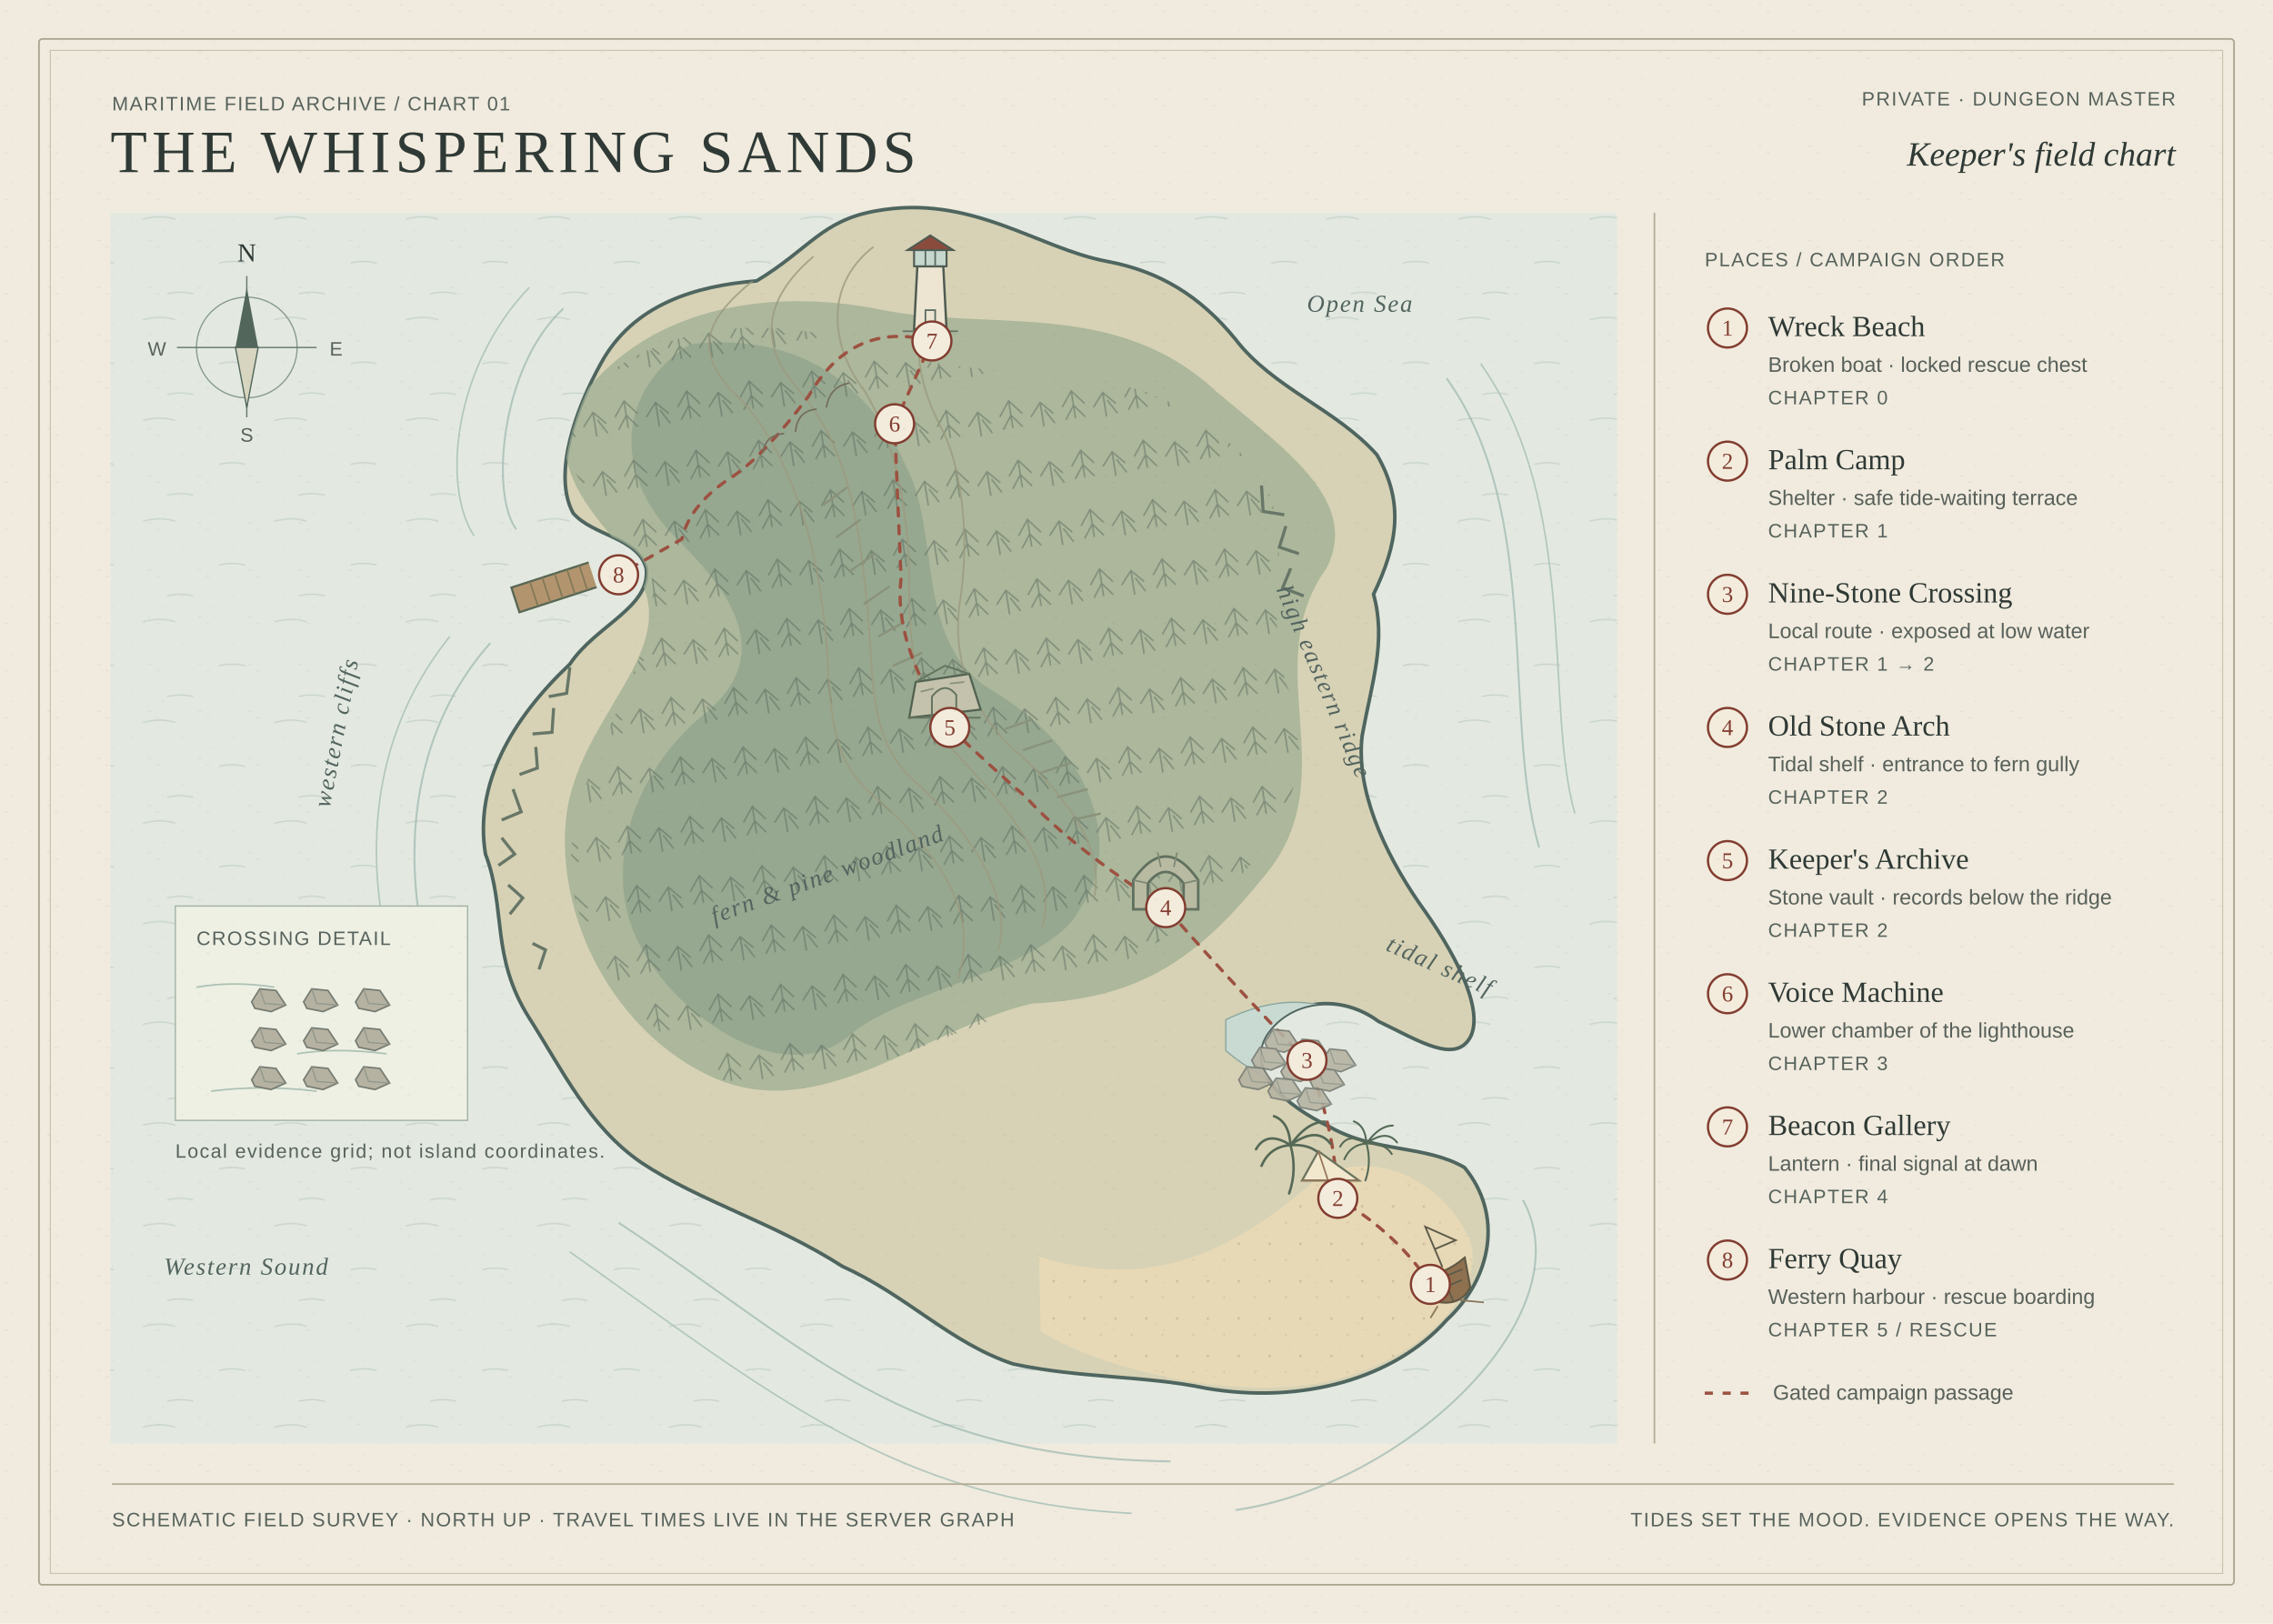
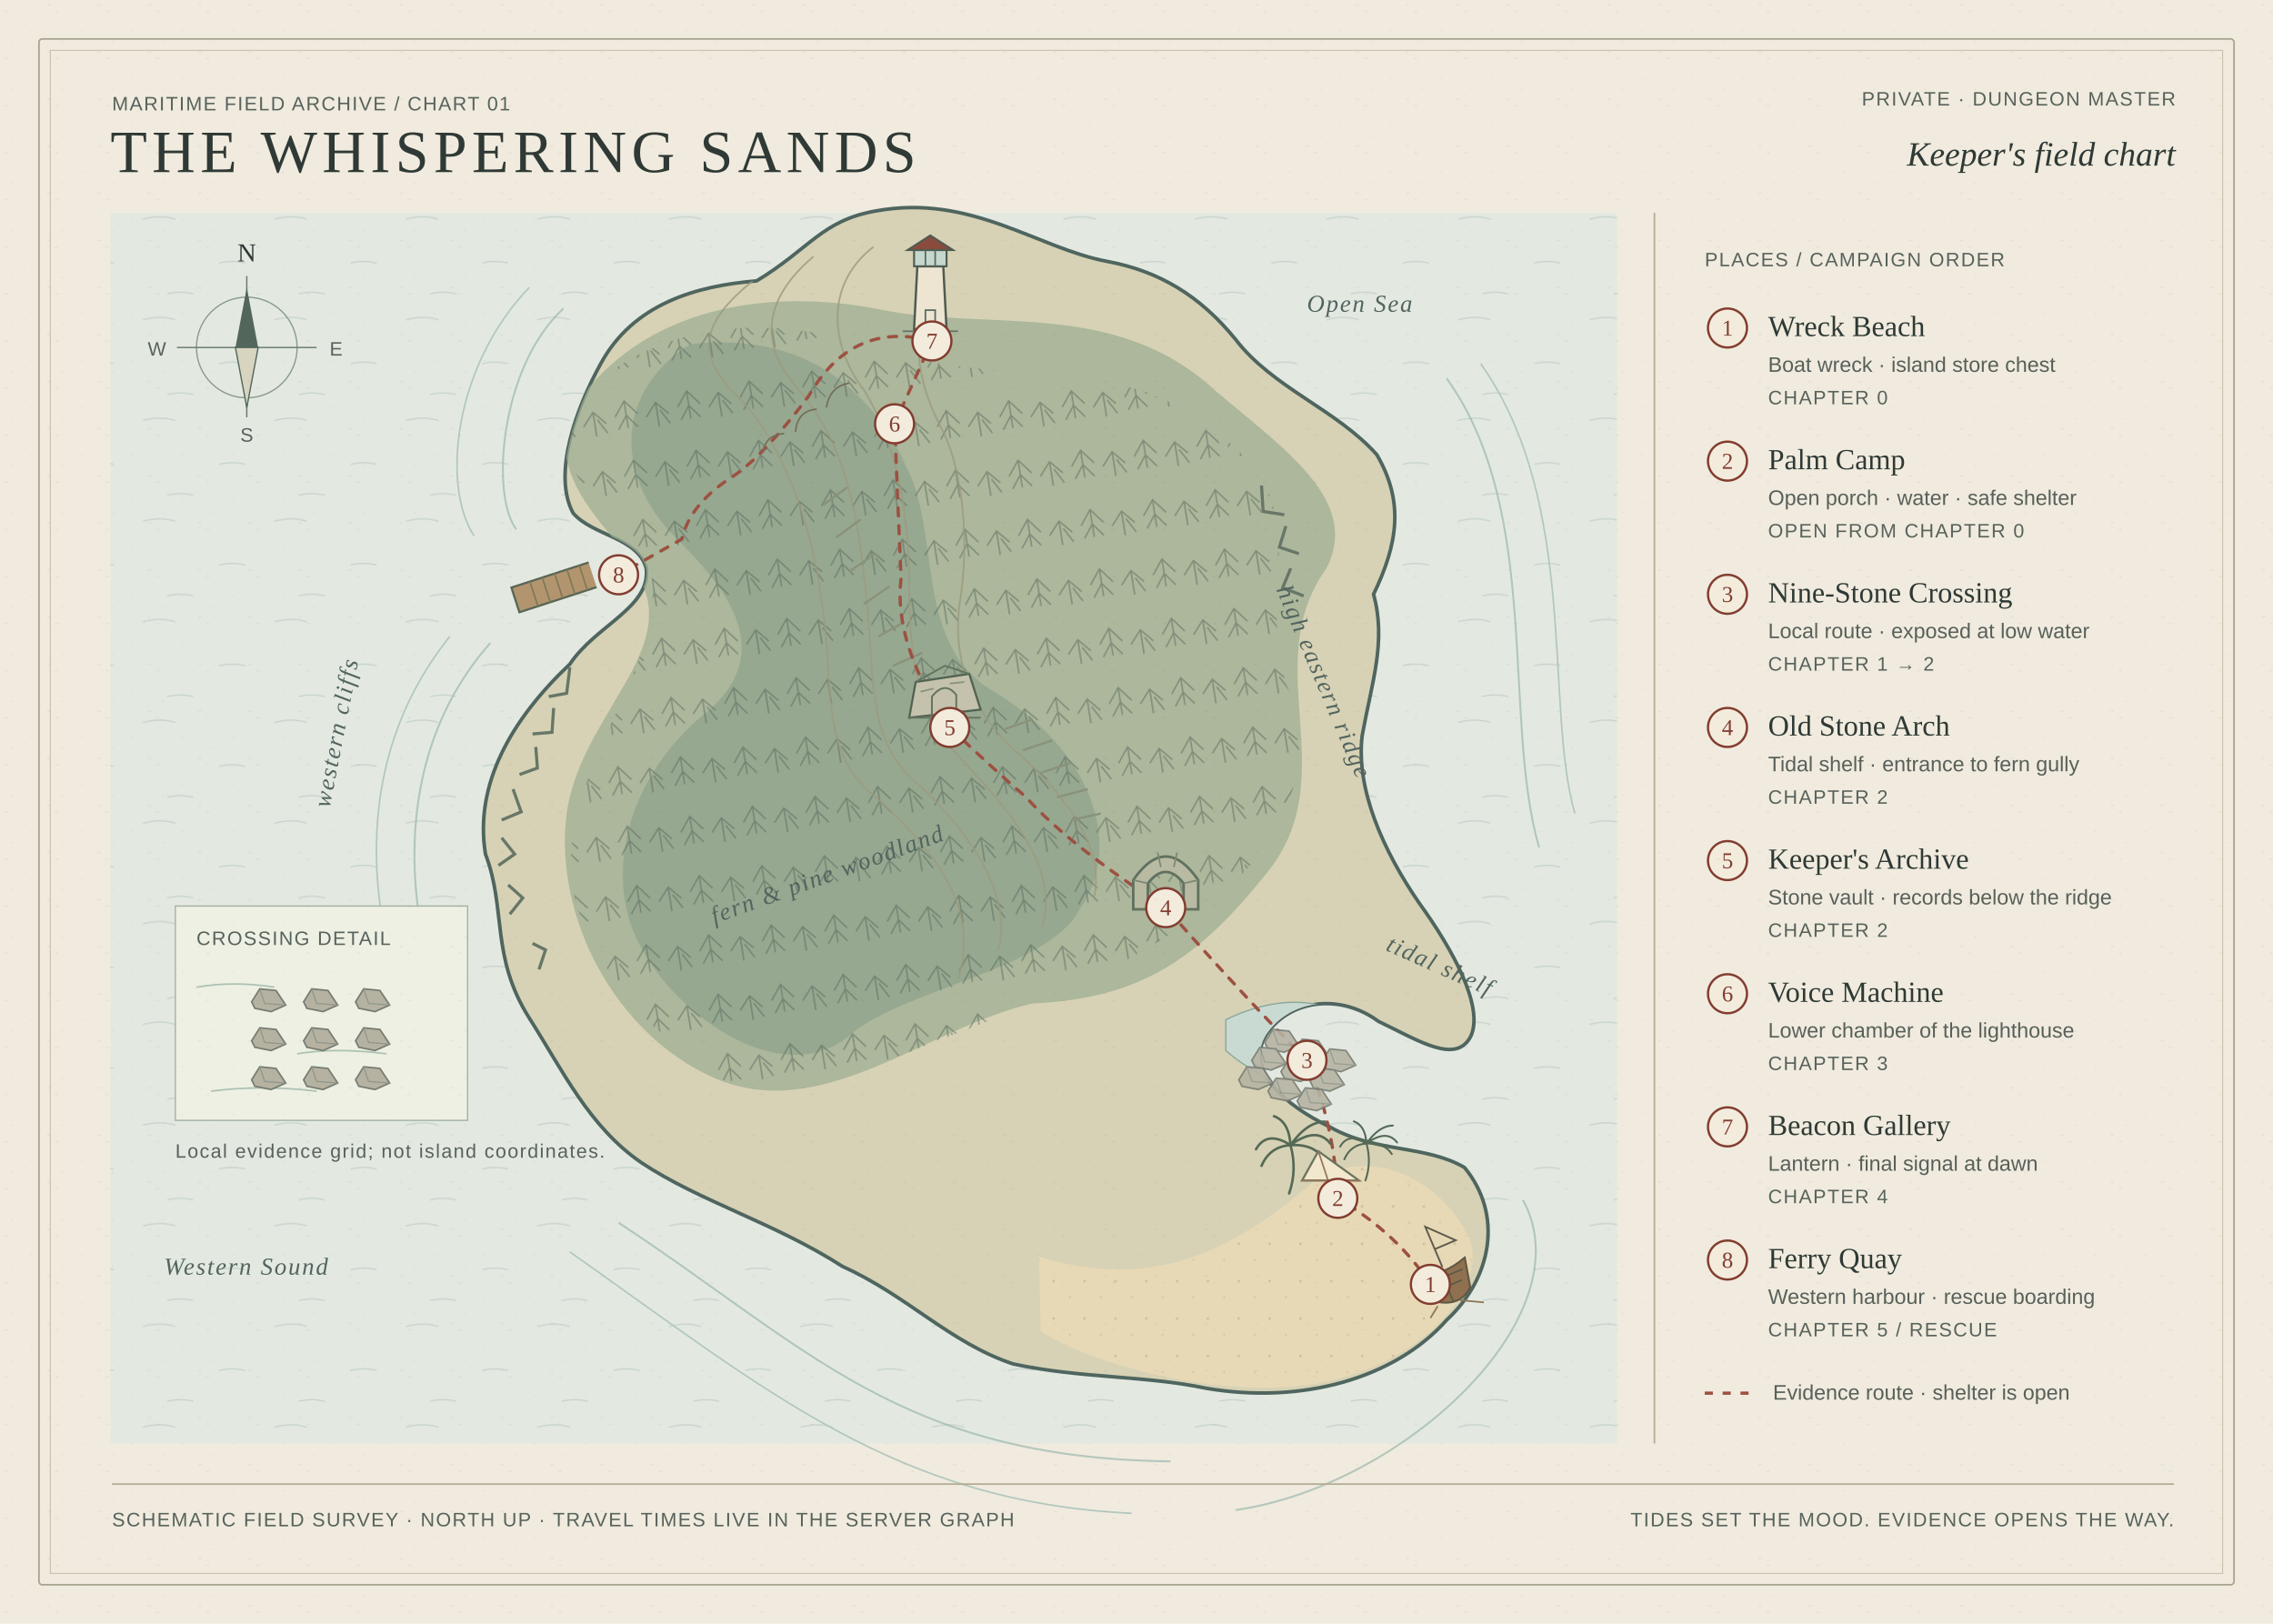
<svg xmlns="http://www.w3.org/2000/svg" width="1400" height="1000" viewBox="0 0 1400 1000" role="img" aria-labelledby="title desc">
  <defs>
    <pattern id="paper" width="31" height="29" patternUnits="userSpaceOnUse">
      <path d="M3 7h2m14 12h1m9-16h2M7 26h1" stroke="#786a53" stroke-width=".5" opacity=".12" />
    </pattern>
    <pattern id="sea-grain" width="81" height="62" patternUnits="userSpaceOnUse">
      <path d="M7 11q11-3 20 0m27 27q8-2 16 0M22 57q8-2 16 0" fill="none" stroke="#6d8988" stroke-width=".8" opacity=".22" />
    </pattern>
    <pattern id="forest" width="39" height="37" patternUnits="userSpaceOnUse" patternTransform="rotate(-9)">
      <path d="M9 27V12m-7 8 7-8 7 8m-5-3 5 9m13-1V8m-7 9 7-9 7 9m-13 8 6-8 6 8" fill="none" stroke="#526258" stroke-width=".9" opacity=".48" />
    </pattern>
    <pattern id="sand" width="19" height="23" patternUnits="userSpaceOnUse">
      <circle cx="3" cy="7" r=".8" fill="#a99775" opacity=".4" />
      <circle cx="13" cy="17" r=".65" fill="#a99775" opacity=".3" />
    </pattern>
    <path id="island" d="M539 130C506 136 499 153 466 173C429 176 390 187 370 224C355 251 340 292 353 316C365 330 393 331 398 350C401 374 367 385 351 409C315 443 292 483 299 526C312 560 302 589 326 627C347 660 363 694 395 716C431 740 477 753 519 780C559 798 585 827 624 840C666 849 705 847 743 855C802 865 859 849 891 813C919 787 926 748 902 719C878 705 847 710 819 694C792 681 766 659 780 637C795 615 826 612 849 629C874 641 897 656 906 638C914 620 895 585 874 556C852 524 835 486 839 453C845 420 854 395 846 366C861 335 865 309 848 280C823 252 784 239 761 209C739 182 714 167 682 161C639 153 598 119 539 130Z" />
    <clipPath id="land-clip">
      <use href="#island" />
    </clipPath>
    <g id="pine">
      <path d="M0 17V-15m-10 12 10-12 10 12m-15 0-7 10h24l-7-10m-16 10-7 10h36L8 7" fill="#809084" stroke="#42534a" stroke-width="1.1" />
    </g>
    <g id="palm">
      <path d="M0 20q6-17 1-35m0 0q-17-11-25 3m25-3q19-14 29-1M1-15q-1-17-12-21m12 21q12-17 25-17M1-15q-15 1-21 15m21-15q17-1 24 10" fill="none" stroke="#556956" stroke-width="1.8" stroke-linecap="round" />
    </g>
    <g id="rock">
      <path d="m-9 2 5-8 10 1 6 9-9 4-10-2Z" fill="#b6b2a2" stroke="#777c72" stroke-width="1" />
      <path d="m-4-6 3 9 13 1" fill="none" stroke="#90978a" stroke-width=".75" />
    </g>
    <g id="number">
      <circle r="12" fill="#f3ecdd" stroke="#823d30" stroke-width="1.4" />
    </g>
    <style>
      .serif{font-family:Georgia,'Times New Roman',serif;fill:#2f3935}
      .small{font-family:Arial,Helvetica,sans-serif;fill:#57625c;font-size:12px;letter-spacing:.8px}
      .label{font-family:Georgia,'Times New Roman',serif;fill:#53645f;font-size:15px;font-style:italic;letter-spacing:1px}
      .n{font-family:Georgia,'Times New Roman',serif;fill:#823d30;font-size:14px;text-anchor:middle;dominant-baseline:central}
      .legend{font-family:Georgia,'Times New Roman',serif;fill:#2f3935;font-size:18px}
      .note{font-family:Arial,Helvetica,sans-serif;fill:#58605a;font-size:13px}
    </style>
  </defs>
  <rect width="1400" height="1000" fill="#f0ebde" />
  <rect x="24" y="24" width="1352" height="952" rx="2" fill="none" stroke="#a7a38f" stroke-width="1" />
  <rect x="31" y="31" width="1338" height="938" fill="none" stroke="#c7beaa" stroke-width=".6" />
  <path d="M68 131H996V889H68Z" fill="#dfe8e1" opacity=".75" />
  <path d="M68 131H996V889H68Z" fill="url(#sea-grain)" />
  <text x="69" y="68" class="small" font-size="11">MARITIME FIELD ARCHIVE / CHART 01</text>
  <text x="68" y="106" class="serif" font-size="37" letter-spacing="3">THE WHISPERING SANDS</text>
  <text x="1340" y="65" class="small" text-anchor="end">PRIVATE · DUNGEON MASTER</text>
  <text x="1340" y="102" class="serif" text-anchor="end" font-size="21" font-style="italic">Keeper's field chart</text>
  <path d="M347 190C308 226 302 305 318 326M302 396C239 467 247 570 283 645M381 753C498 830 555 898 721 900M891 233C950 315 925 443 948 522M938 739C977 810 865 915 761 930" fill="none" stroke="#9ab5ad" stroke-width="1.2" opacity=".68" />
  <path d="M326 177C279 226 272 300 292 330M277 392C209 477 229 584 264 653M351 771C473 857 552 925 697 932M912 224C973 310 951 435 970 501" fill="none" stroke="#b3c7be" stroke-width="1" />
  <use href="#island" fill="#d7d2b5" stroke="#4f655f" stroke-width="2.2" />
  <g clip-path="url(#land-clip)">
    <path d="M348 259C397 178 492 180 544 191C611 204 688 184 749 241C793 278 838 309 817 350C774 410 829 478 780 538C739 589 704 615 636 618C570 633 505 694 438 663C379 636 341 565 349 501C357 445 410 407 398 366C387 329 342 310 348 259Z" fill="#9eae93" opacity=".75" />
    <path d="M425 212C494 204 536 239 557 285C581 328 561 398 614 427C678 467 690 525 665 560C646 597 557 609 524 637C484 672 418 628 394 582C370 536 389 475 436 438C475 404 454 368 416 331C379 294 378 242 425 212Z" fill="#7f9682" opacity=".46" />
    <path d="M351 251C408 189 488 195 550 218C635 240 700 214 765 280C807 322 774 372 793 423C820 489 768 550 703 586C647 619 567 641 514 669C463 702 379 625 357 563C332 492 403 423 402 365C403 315 332 306 351 251Z" fill="url(#forest)" />
    <path d="M470 168C429 199 427 219 458 248C483 276 500 323 506 370C514 416 504 462 537 489C572 520 605 557 590 603M501 158C468 186 469 214 491 239C521 273 528 316 533 362C539 412 533 451 560 478C591 505 625 548 615 585M538 152C507 176 512 214 532 240C554 276 560 320 560 362C560 410 568 442 586 461C619 496 653 532 642 571M572 167C562 206 563 232 580 264C594 291 597 337 591 372C586 411 602 441 625 462C659 492 680 523 674 552" fill="none" stroke="#9b9a7e" stroke-width="1.1" opacity=".8" />
    <path d="M522 300l-15 11m23 9-15 11m24 10-16 11m25 9-16 11m25 11-16 9m27 10-18 8m30 12-18 7M619 449l17-6m-6 19 18-6m-7 20 18-6m-8 21 19-5m-10 19 18-4" fill="none" stroke="#8a927b" stroke-width="1.4" />
    <path d="M640 774C709 795 758 772 810 727C842 706 887 724 905 763C917 795 875 835 828 848C769 866 680 844 641 820Z" fill="#e8d9b6" />
    <path d="M640 774C709 795 758 772 810 727C842 706 887 724 905 763C917 795 875 835 828 848C769 866 680 844 641 820Z" fill="url(#sand)" />
    <path d="M755 628C788 612 822 612 852 641C882 667 914 661 930 677L917 702C880 704 850 696 820 682C790 669 771 661 755 647Z" fill="#c9dad2" stroke="#8aa79e" stroke-width=".8" />
    <path d="M786 630q22-5 40 6m7 19q22 10 43 6m-83-4q17 5 28 12" fill="none" stroke="#91aca2" stroke-width="1" />
  </g>
  <path d="M351 411l-2 16-11 2m3 7-1 15-12 1m2 8 1 13-11 4m-4 9 5 14-12 5m0 11 8 10-10 7m6 12 9 8-8 10m14 18 8 4-4 12m445-298 1 16 13 2m1 7-4 13 12 4m-5 9-5 12 13 5" fill="none" stroke="#677667" stroke-width="1.9" />
  <text x="203" y="498" class="label" transform="rotate(-79 203 498)">western cliffs</text>
  <text x="786" y="363" class="label" transform="rotate(67 786 363)">high eastern ridge</text>
  <text x="440" y="569" class="label" transform="rotate(-20 440 569)">fern &amp; pine woodland</text>
  <text x="101" y="785" class="label" font-size="18">Western Sound</text>
  <text x="805" y="192" class="label" font-size="18">Open Sea</text>
  <text x="853" y="585" class="label" font-size="13" transform="rotate(24 853 585)">tidal shelf</text>
  <path d="M881 791Q861 760 824 738Q822 693 805 653Q771 619 718 559Q659 521 632 491Q610 472 585 448Q550 397 555 356Q553 311 551 261L574 210" fill="none" stroke="#9c5141" stroke-width="2" stroke-dasharray="5 6" stroke-linecap="round" />
  <path d="M574 210Q525 197 498 244Q471 280 452 293Q425 310 420 332L381 354" fill="none" stroke="#9c5141" stroke-width="2" stroke-dasharray="5 6" stroke-linecap="round" />
  <path d="M523 236q-12 2-14 15m-6 1q-12 1-13 14m-7 1q-12 1-13 12" fill="none" stroke="#746e5d" stroke-width="1" />
  <g transform="translate(573 199)">
    <path d="m-10 4 2-39h16l2 39Z" fill="#ede5d2" stroke="#4f5b52" stroke-width="1.4" />
    <path d="M-10-35h20v-10H-10Z" fill="#c6d7cd" stroke="#4f5b52" stroke-width="1.2" />
    <path d="m-14-45 14-9 14 9Z" fill="#8a4b3c" stroke="#4f5b52" stroke-width="1.2" />
    <path d="M-3-35v-10m6 0v10M-3 4v-12h6V4" fill="none" stroke="#596c62" stroke-width="1" />
    <path d="M-17 5h34" stroke="#647569" />
  </g>
  <g transform="translate(581 437)">
    <path d="m-21 5 4-22 33-5 7 22Z" fill="#c4c2ac" stroke="#526251" stroke-width="1.3" />
    <path d="m-17-17 18-10 15 5M-21 5h44M-7 5V-8q8-10 15-1V4" fill="none" stroke="#63735e" stroke-width="1.1" />
    <path d="m-14-11 8-2m10-3 9-1" stroke="#89917c" />
  </g>
  <g transform="translate(718 548)">
    <path d="M-20 12V-6Q0-35 20-6v18h-9V-4Q0-18-11-4v16Z" fill="#b9baa2" stroke="#61715f" stroke-width="1.6" />
    <path d="m-20-6 9 2m6-19 2 9m10-9-2 9m15 8-9 2" stroke="#7c8874" stroke-width="1" />
  </g>
  <g transform="translate(813 718)">
    <use href="#palm" transform="translate(-19 0) scale(.85)" />
    <use href="#palm" transform="translate(28 -4) scale(.65)" />
    <path d="m-11 9 10-18 25 18Z" fill="#f1e8ce" stroke="#6b745e" stroke-width="1.3" />
    <path d="M-1-9 5 9m-16 0H24" stroke="#967558" fill="none" />
  </g>
  <g transform="translate(894 791) rotate(-23)">
    <path d="M-16-12q14 5 30 0l-4 18q-10 9-23 0Z" fill="#8f7150" stroke="#605844" stroke-width="1.2" />
    <path d="M-9-6H10M-9 0H7M-3-9v19M-1-12v-27l14 15H-1" fill="none" stroke="#5e5b4b" stroke-width="1.1" />
    <path d="m-13 9-7 5m21-3 13 7" stroke="#8b7457" />
  </g>
  <g transform="translate(365 354) rotate(-18)">
    <path d="M0-8h-50v16H0" fill="#b2956e" stroke="#586655" stroke-width="1.3" />
    <path d="M-6-8V8m-8-16V8m-8-16V8m-8-16V8m-8-16V8" stroke="#817859" stroke-width="1" />
  </g>
  <g opacity=".9">
    <use href="#rock" x="788" y="640" />
    <use href="#rock" x="806" y="646" />
    <use href="#rock" x="823" y="652" />
    <use href="#rock" x="780" y="651" />
    <use href="#rock" x="798" y="658" />
    <use href="#rock" x="816" y="664" />
    <use href="#rock" x="772" y="663" />
    <use href="#rock" x="790" y="670" />
    <use href="#rock" x="808" y="676" />
  </g>
  <g>
    <use href="#number" x="881" y="791" />
    <text x="881" y="791" class="n">1</text>
    <use href="#number" x="824" y="738" />
    <text x="824" y="738" class="n">2</text>
    <use href="#number" x="805" y="653" />
    <text x="805" y="653" class="n">3</text>
    <use href="#number" x="718" y="559" />
    <text x="718" y="559" class="n">4</text>
    <use href="#number" x="585" y="448" />
    <text x="585" y="448" class="n">5</text>
    <use href="#number" x="551" y="261" />
    <text x="551" y="261" class="n">6</text>
    <use href="#number" x="574" y="210" />
    <text x="574" y="210" class="n">7</text>
    <use href="#number" x="381" y="354" />
    <text x="381" y="354" class="n">8</text>
  </g>
  <g transform="translate(152 214)">
    <circle r="31" fill="none" stroke="#899a8e" stroke-width=".8" />
    <path d="M0-44V43M-43 0h86" stroke="#67766b" stroke-width=".8" />
    <path d="M0-37-7 0H7Z" fill="#52665c" />
    <path d="M0 37-7 0H7Z" fill="#d7d5bf" stroke="#52665c" stroke-width=".8" />
    <text y="-53" class="serif" font-size="16" text-anchor="middle">N</text>
    <text x="51" y="5" class="small">E</text>
    <text x="-61" y="5" class="small">W</text>
    <text y="58" class="small" text-anchor="middle">S</text>
  </g>
  <g transform="translate(108 558)">
    <rect width="180" height="132" fill="#eef0e4" stroke="#a3b3a4" stroke-width=".8" />
    <text x="13" y="24" class="small" font-size="11">CROSSING DETAIL</text>
    <path d="M13 50q23-4 48 0m14 41q24-4 55 0m-108 23q31-4 65 0" fill="none" stroke="#acc2b4" stroke-width="1" />
    <g transform="translate(56 57)">
      <use href="#rock" />
      <use href="#rock" x="32" />
      <use href="#rock" x="64" />
      <use href="#rock" y="24" />
      <use href="#rock" x="32" y="24" />
      <use href="#rock" x="64" y="24" />
      <use href="#rock" y="48" />
      <use href="#rock" x="32" y="48" />
      <use href="#rock" x="64" y="48" />
    </g>
  </g>
  <text x="108" y="713" class="small" font-size="10">Local evidence grid; not island coordinates.</text>
  <path d="M1019 131V889" stroke="#b3ac96" stroke-width="1" />
  <text x="1050" y="164" class="small" font-size="11">PLACES / CAMPAIGN ORDER</text>
  <g transform="translate(1064 202)">
    <use href="#number" />
    <text class="n">1</text>
    <text x="25" y="5" class="legend">Wreck Beach</text>
-     <text x="25" y="27" class="note">Broken boat · locked rescue chest</text>
+     <text x="25" y="27" class="note">Boat wreck · island store chest</text>
    <text x="25" y="47" class="small" font-size="10">CHAPTER 0</text>
  </g>
  <g transform="translate(1064 284)">
    <use href="#number" />
    <text class="n">2</text>
    <text x="25" y="5" class="legend">Palm Camp</text>
-     <text x="25" y="27" class="note">Shelter · safe tide-waiting terrace</text>
-     <text x="25" y="47" class="small" font-size="10">CHAPTER 1</text>
+     <text x="25" y="27" class="note">Open porch · water · safe shelter</text>
+     <text x="25" y="47" class="small" font-size="10">OPEN FROM CHAPTER 0</text>
  </g>
  <g transform="translate(1064 366)">
    <use href="#number" />
    <text class="n">3</text>
    <text x="25" y="5" class="legend">Nine-Stone Crossing</text>
    <text x="25" y="27" class="note">Local route · exposed at low water</text>
    <text x="25" y="47" class="small" font-size="10">CHAPTER 1 → 2</text>
  </g>
  <g transform="translate(1064 448)">
    <use href="#number" />
    <text class="n">4</text>
    <text x="25" y="5" class="legend">Old Stone Arch</text>
    <text x="25" y="27" class="note">Tidal shelf · entrance to fern gully</text>
    <text x="25" y="47" class="small" font-size="10">CHAPTER 2</text>
  </g>
  <g transform="translate(1064 530)">
    <use href="#number" />
    <text class="n">5</text>
    <text x="25" y="5" class="legend">Keeper's Archive</text>
    <text x="25" y="27" class="note">Stone vault · records below the ridge</text>
    <text x="25" y="47" class="small" font-size="10">CHAPTER 2</text>
  </g>
  <g transform="translate(1064 612)">
    <use href="#number" />
    <text class="n">6</text>
    <text x="25" y="5" class="legend">Voice Machine</text>
    <text x="25" y="27" class="note">Lower chamber of the lighthouse</text>
    <text x="25" y="47" class="small" font-size="10">CHAPTER 3</text>
  </g>
  <g transform="translate(1064 694)">
    <use href="#number" />
    <text class="n">7</text>
    <text x="25" y="5" class="legend">Beacon Gallery</text>
    <text x="25" y="27" class="note">Lantern · final signal at dawn</text>
    <text x="25" y="47" class="small" font-size="10">CHAPTER 4</text>
  </g>
  <g transform="translate(1064 776)">
    <use href="#number" />
    <text class="n">8</text>
    <text x="25" y="5" class="legend">Ferry Quay</text>
    <text x="25" y="27" class="note">Western harbour · rescue boarding</text>
    <text x="25" y="47" class="small" font-size="10">CHAPTER 5 / RESCUE</text>
  </g>
  <path d="M1050 858h31" stroke="#9c5141" stroke-width="2" stroke-dasharray="5 6" />
-   <text x="1092" y="862" class="note">Gated campaign passage</text>
+   <text x="1092" y="862" class="note">Evidence route · shelter is open</text>
  <path d="M69 914H1339" stroke="#b3ac96" stroke-width="1" />
  <text x="69" y="940" class="small" font-size="11">SCHEMATIC FIELD SURVEY · NORTH UP · TRAVEL TIMES LIVE IN THE SERVER GRAPH</text>
  <text x="1339" y="940" class="small" font-size="11" text-anchor="end">TIDES SET THE MOOD. EVIDENCE OPENS THE WAY.</text>
  <rect width="1400" height="1000" fill="url(#paper)" pointer-events="none" />
</svg>
